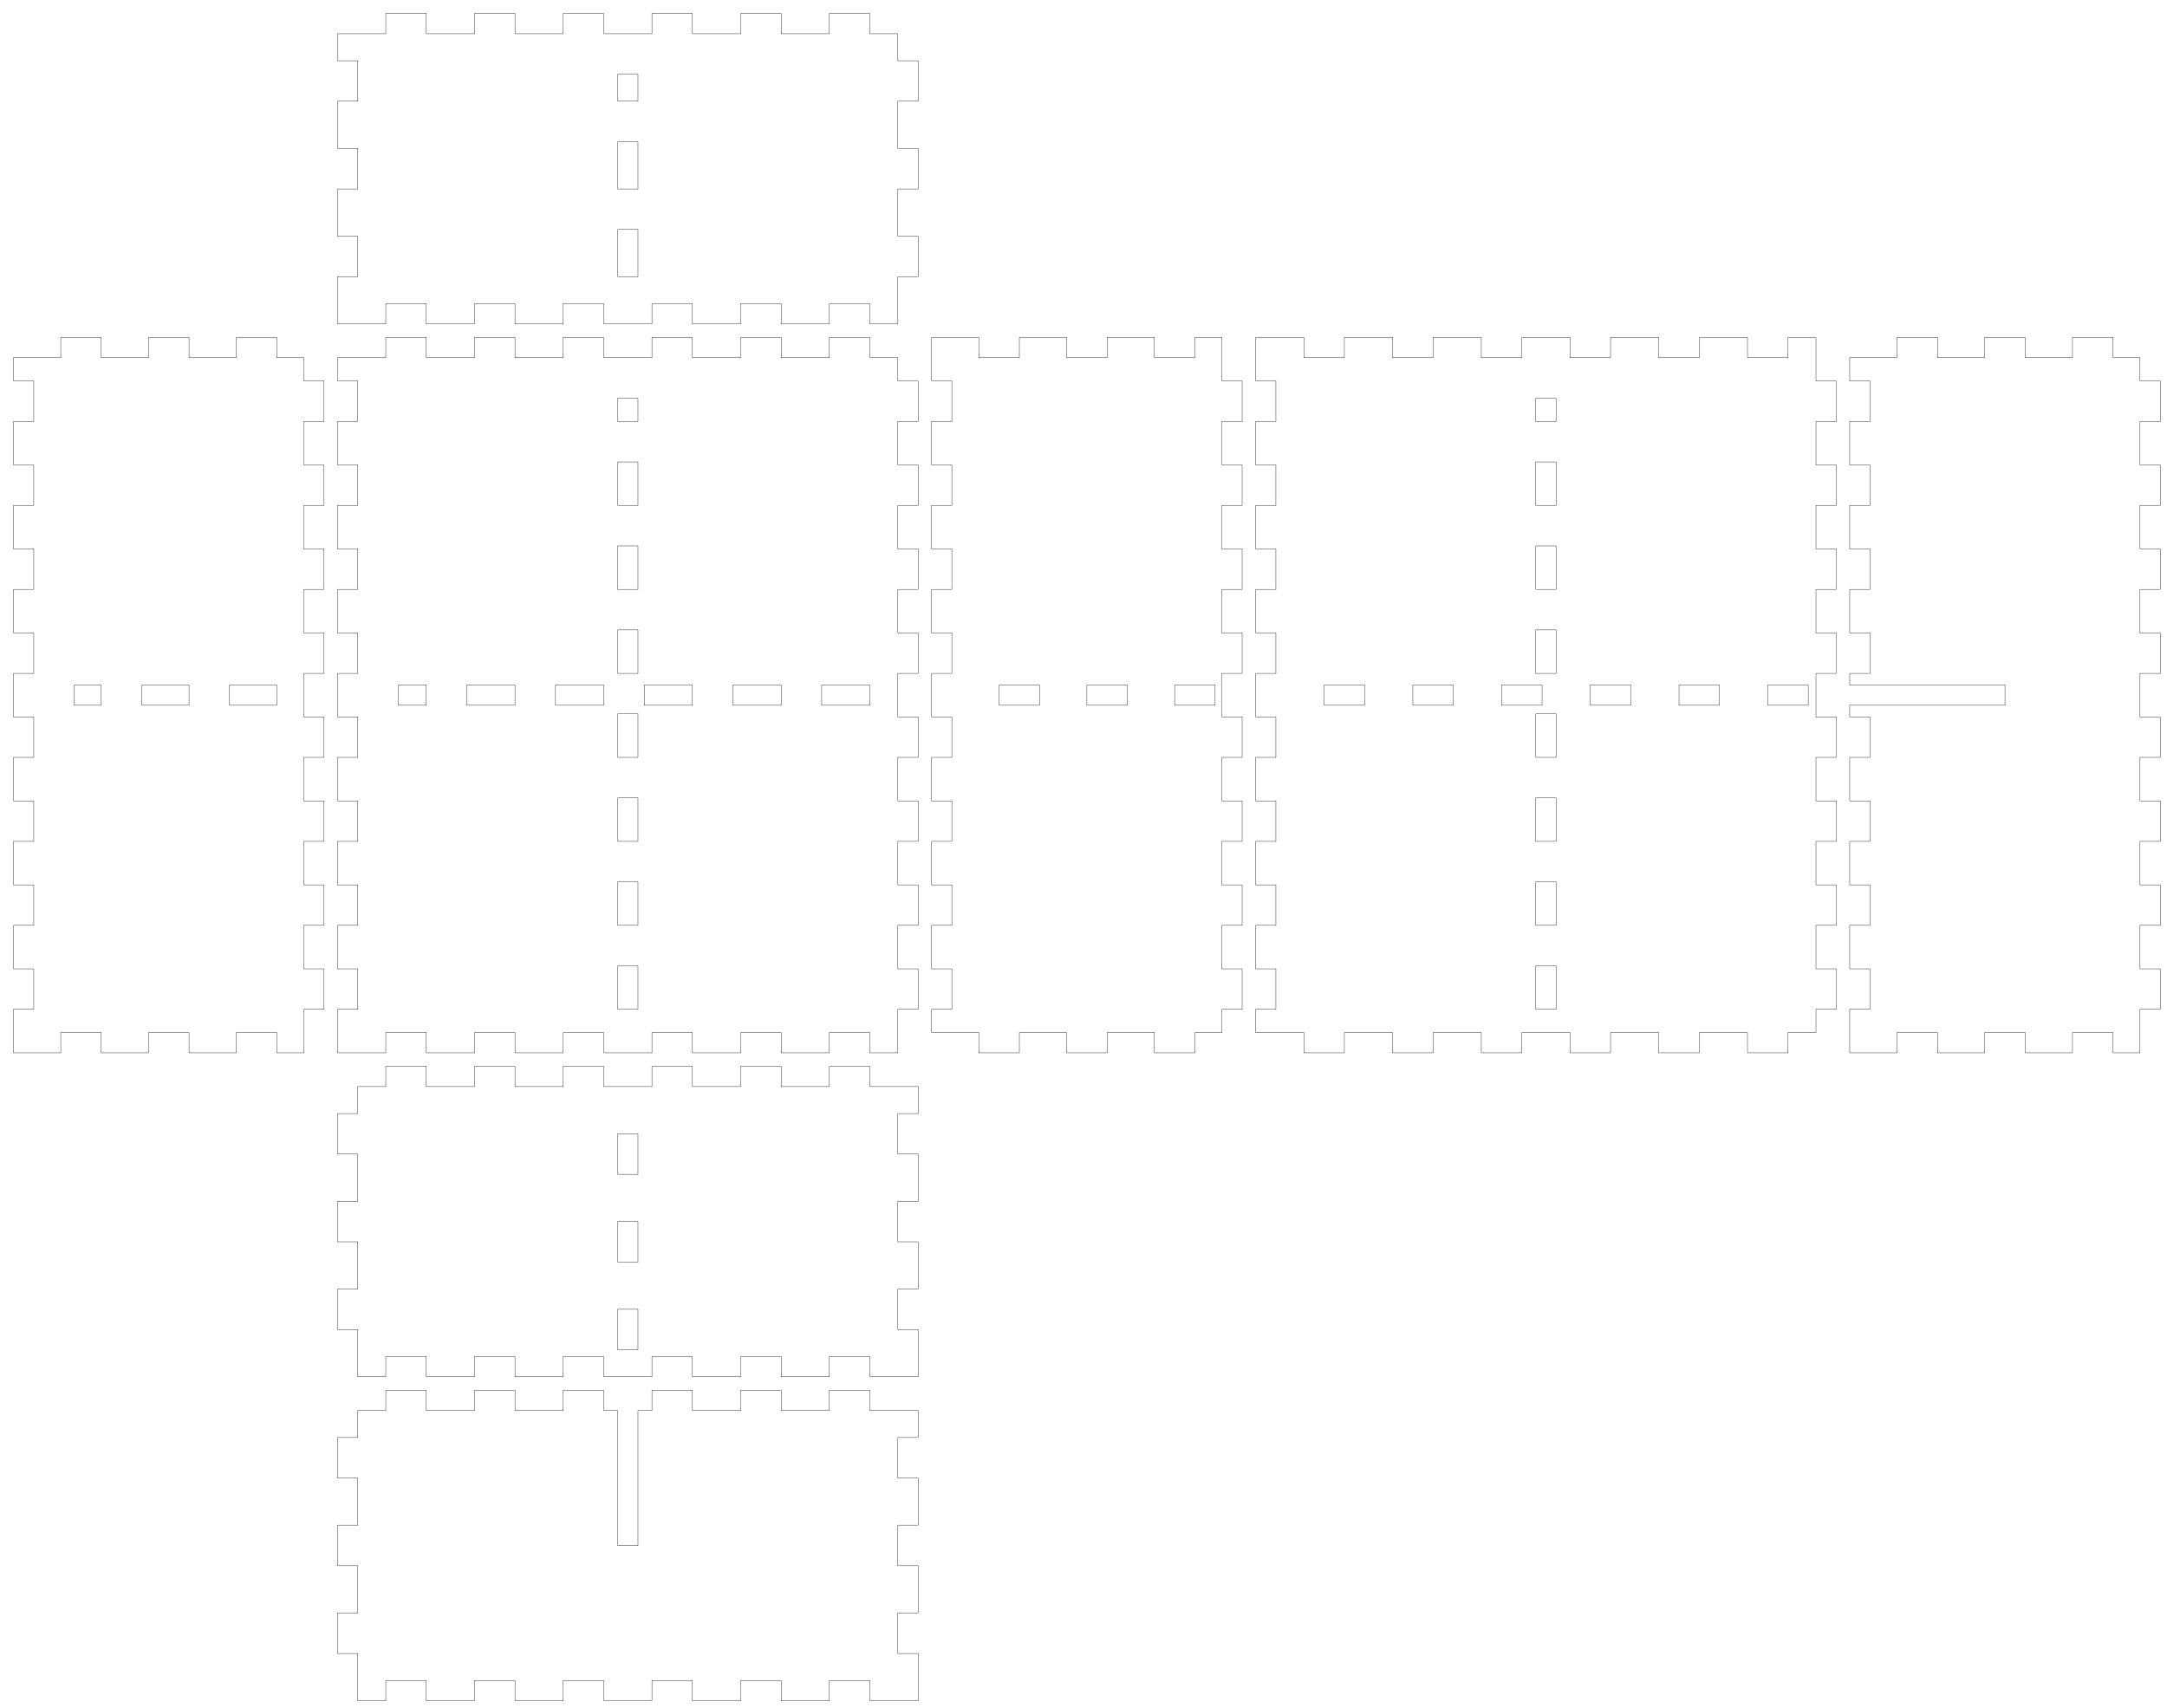
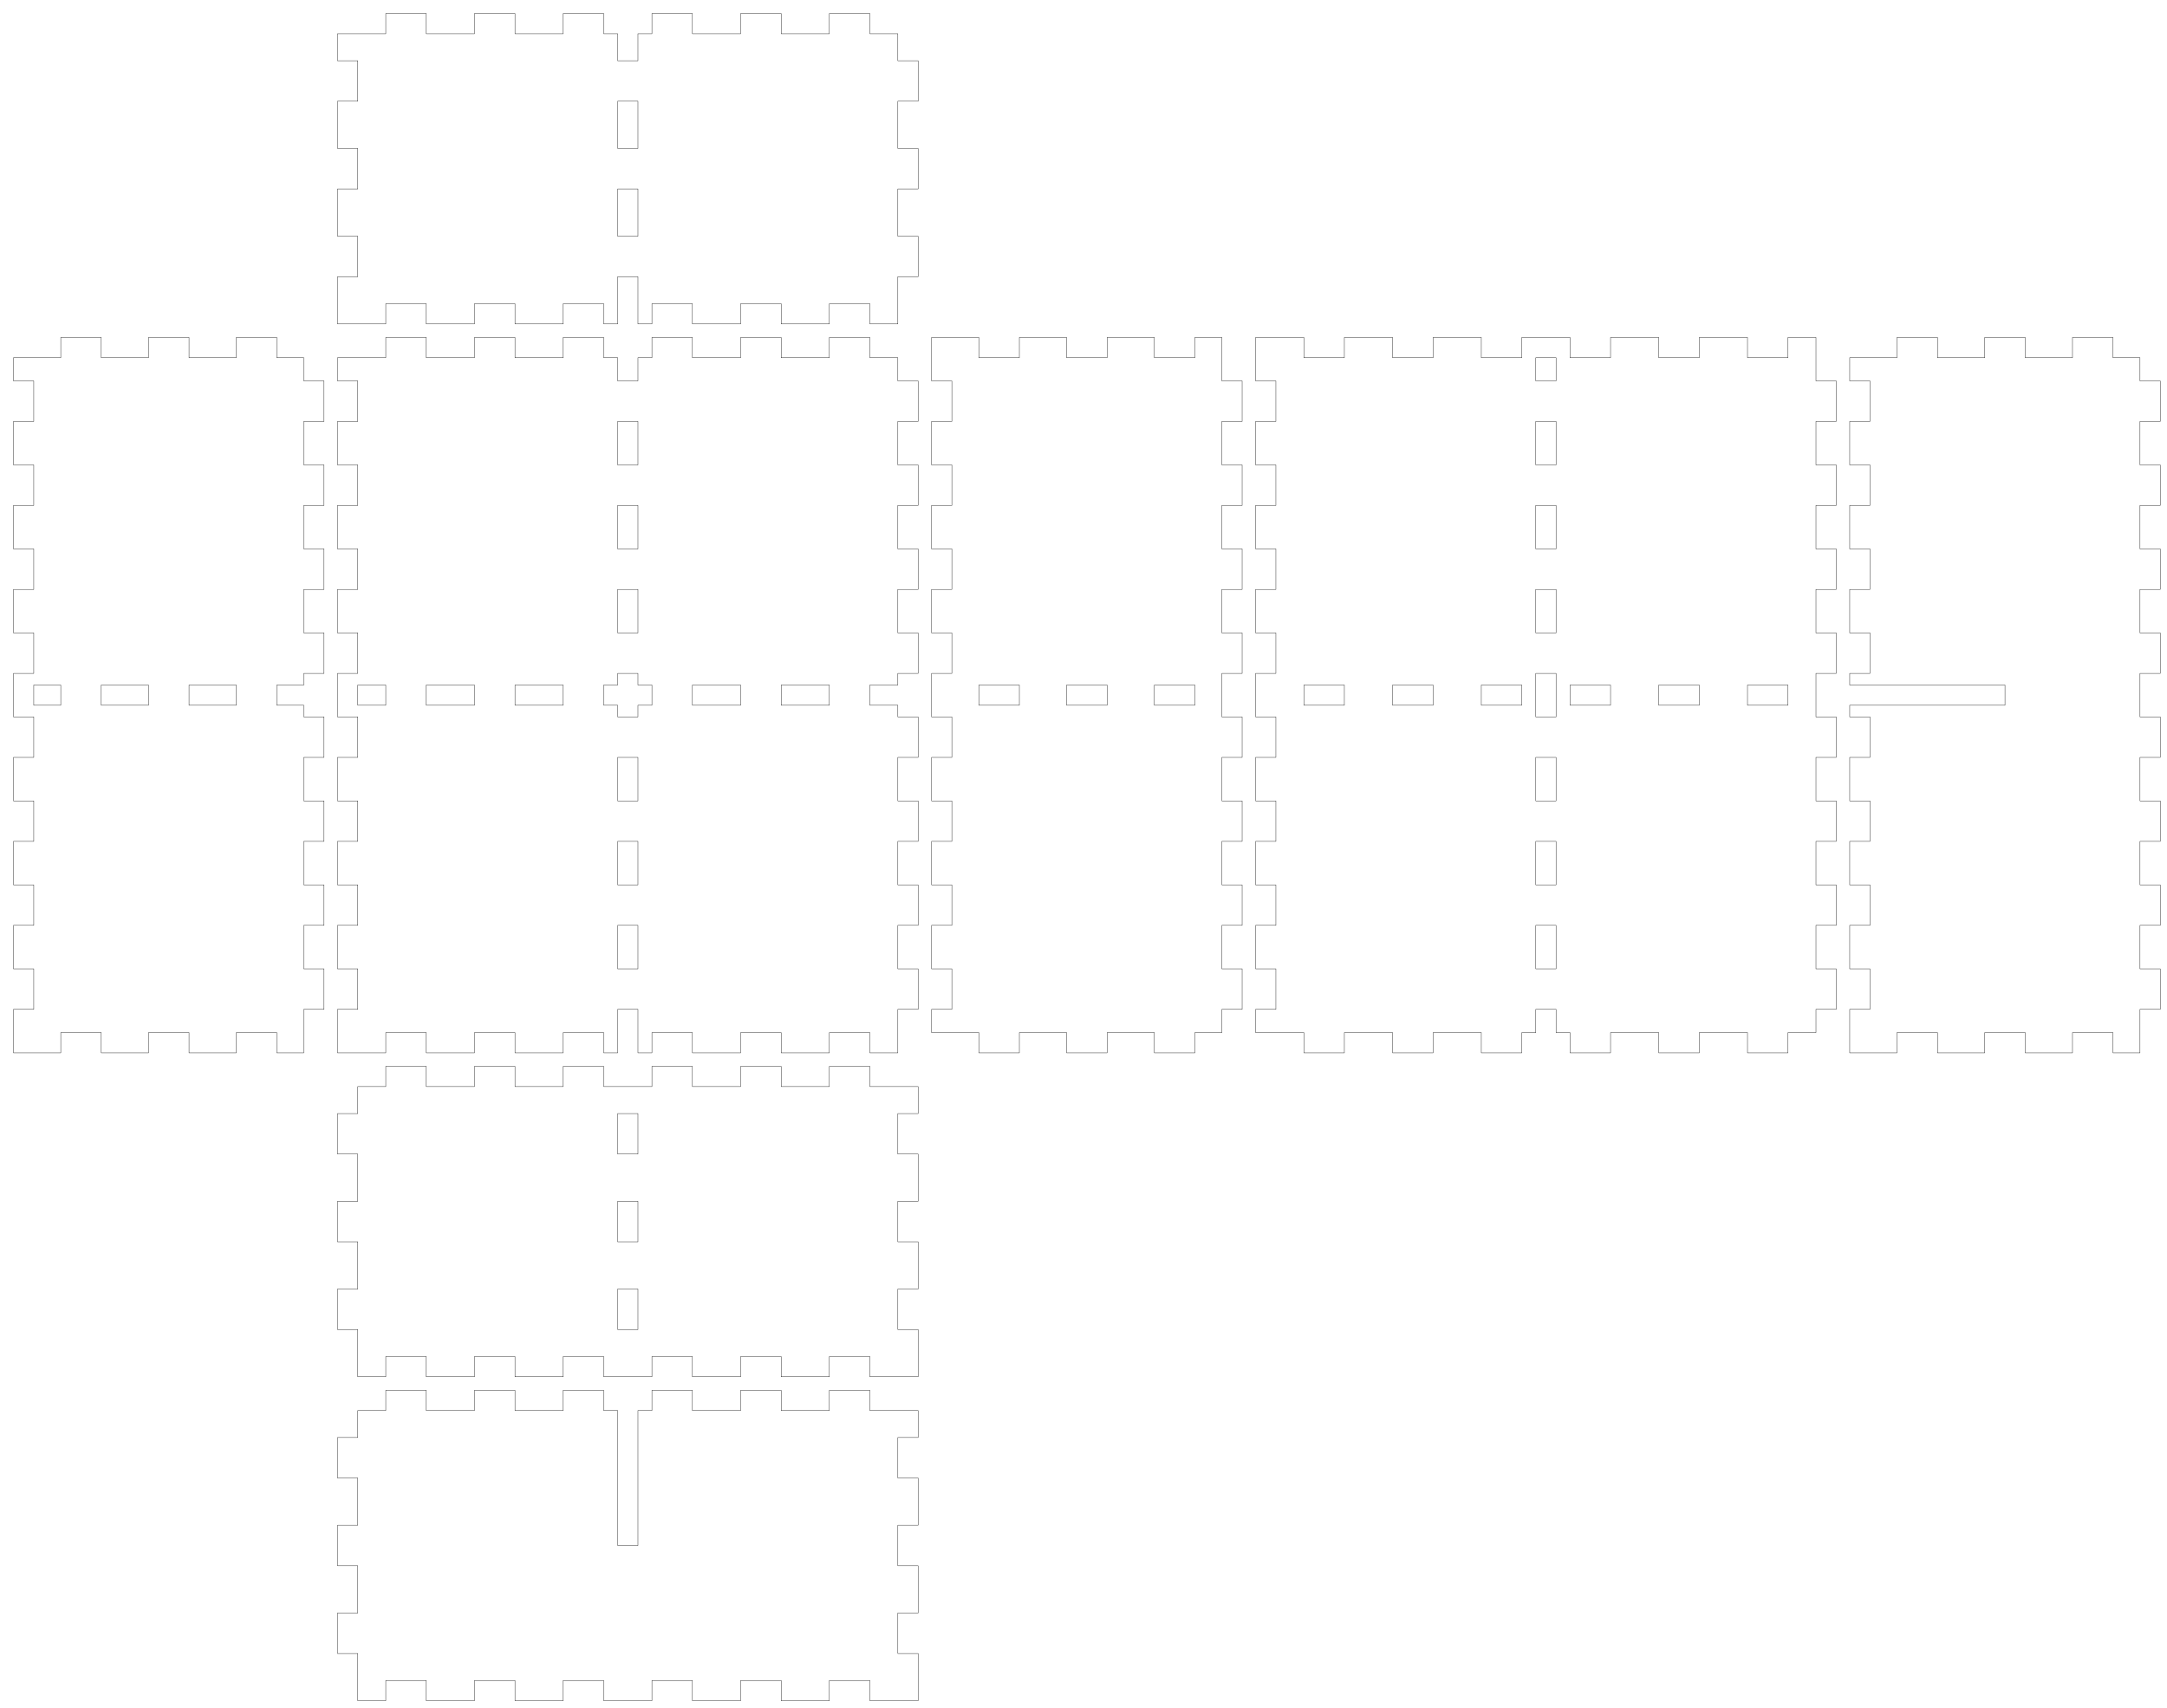
<svg xmlns="http://www.w3.org/2000/svg" width="321mm" height="253mm" viewBox="0 0 321 253" version="1.1" id="svg5">
  <defs id="defs2" />
  <g id="layer1">
-     <path id="piece_001" style="fill:none;stroke:#000000;stroke-width:0.051" d="M 53 165 L 50 165 L 50 171 L 53 171 L 53 178 L 50 178 L 50 184 L 53 184 L 53 191 L 50 191 L 50 197 L 53 197 L 53 204 L 57.143 204 L 57.143 201 L 63.143 201 L 63.143 204 L 70.286 204 L 70.286 201 L 76.286 201 L 76.286 204 L 83.429 204 L 83.429 201 L 89.429 201 L 89.429 204 L 96.571 204 L 96.571 201 L 102.571 201 L 102.571 204 L 109.714 204 L 109.714 201 L 115.714 201 L 115.714 204 L 122.857 204 L 122.857 201 L 128.857 201 L 128.857 204 L 136 204 L 136 197 L 133 197 L 133 191 L 136 191 L 136 184 L 133 184 L 133 178 L 136 178 L 136 171 L 133 171 L 133 165 L 136 165 L 136 161 L 128.857 161 L 128.857 158 L 122.857 158 L 122.857 161 L 115.714 161 L 115.714 158 L 109.714 158 L 109.714 161 L 102.571 161 L 102.571 158 L 96.571 158 L 96.571 161 L 89.429 161 L 89.429 158 L 83.429 158 L 83.429 161 L 76.286 161 L 76.286 158 L 70.286 158 L 70.286 161 L 63.143 161 L 63.143 158 L 57.143 158 L 57.143 161 L 53 161 L 53 165 Z M 91.5 168 L 94.5 168 L 94.5 174 L 91.5 174 L 91.5 168 Z M 91.5 181 L 94.5 181 L 94.5 187 L 91.5 187 L 91.5 181 Z M 91.5 194 L 94.5 194 L 94.5 200 L 91.5 200 L 91.5 194 Z" />
+     <path id="piece_001" style="fill:none;stroke:#000000;stroke-width:0.051" d="M 53 165 L 50 165 L 50 171 L 53 171 L 53 178 L 50 178 L 50 184 L 53 184 L 53 191 L 50 191 L 50 197 L 53 197 L 53 204 L 57.143 204 L 57.143 201 L 63.143 201 L 63.143 204 L 70.286 204 L 70.286 201 L 76.286 201 L 76.286 204 L 83.429 204 L 83.429 201 L 89.429 201 L 89.429 204 L 96.571 204 L 96.571 201 L 102.571 201 L 102.571 204 L 109.714 204 L 109.714 201 L 115.714 201 L 115.714 204 L 122.857 204 L 122.857 201 L 128.857 201 L 128.857 204 L 136 204 L 136 197 L 133 197 L 133 191 L 136 191 L 136 184 L 133 184 L 133 178 L 136 178 L 136 171 L 133 171 L 133 165 L 136 165 L 136 161 L 128.857 161 L 128.857 158 L 122.857 158 L 122.857 161 L 115.714 161 L 115.714 158 L 109.714 158 L 109.714 161 L 102.571 161 L 102.571 158 L 96.571 158 L 96.571 161 L 89.429 161 L 89.429 158 L 83.429 158 L 83.429 161 L 76.286 161 L 76.286 158 L 70.286 158 L 70.286 161 L 63.143 161 L 63.143 158 L 57.143 158 L 57.143 161 L 53 161 L 53 165 Z M 91.5 165 L 94.5 165 L 94.5 171 L 91.5 171 L 91.5 165 Z M 91.5 178 L 94.5 178 L 94.5 184 L 91.5 184 L 91.5 178 Z M 91.5 191 L 94.5 191 L 94.5 197 L 91.5 197 L 91.5 191 Z" />
    <path id="xdivider_001" style="fill:none;stroke:#000000;stroke-width:0.051" d="M 53 213 L 50 213 L 50 219 L 53 219 L 53 226 L 50 226 L 50 232 L 53 232 L 53 239 L 50 239 L 50 245 L 53 245 L 53 252 L 57.143 252 L 57.143 249 L 63.143 249 L 63.143 252 L 70.286 252 L 70.286 249 L 76.286 249 L 76.286 252 L 83.429 252 L 83.429 249 L 89.429 249 L 89.429 252 L 96.571 252 L 96.571 249 L 102.571 249 L 102.571 252 L 109.714 252 L 109.714 249 L 115.714 249 L 115.714 252 L 122.857 252 L 122.857 249 L 128.857 249 L 128.857 252 L 136 252 L 136 245 L 133 245 L 133 239 L 136 239 L 136 232 L 133 232 L 133 226 L 136 226 L 136 219 L 133 219 L 133 213 L 136 213 L 136 209 L 128.857 209 L 128.857 206 L 122.857 206 L 122.857 209 L 115.714 209 L 115.714 206 L 109.714 206 L 109.714 209 L 102.571 209 L 102.571 206 L 96.571 206 L 96.571 209 L 94.5 209 L 94.5 229 L 91.5 229 L 91.5 209 L 89.429 209 L 89.429 206 L 83.429 206 L 83.429 209 L 76.286 209 L 76.286 206 L 70.286 206 L 70.286 209 L 63.143 209 L 63.143 206 L 57.143 206 L 57.143 209 L 53 209 L 53 213 Z" />
-     <path id="piece_002" style="fill:none;stroke:#000000;stroke-width:0.051" d="M 2 56.444 L 5 56.444 L 5 62.444 L 2 62.444 L 2 68.889 L 5 68.889 L 5 74.889 L 2 74.889 L 2 81.333 L 5 81.333 L 5 87.333 L 2 87.333 L 2 93.778 L 5 93.778 L 5 99.778 L 2 99.778 L 2 106.222 L 5 106.222 L 5 112.222 L 2 112.222 L 2 118.667 L 5 118.667 L 5 124.667 L 2 124.667 L 2 131.111 L 5 131.111 L 5 137.111 L 2 137.111 L 2 143.556 L 5 143.556 L 5 149.556 L 2 149.556 L 2 156 L 9 156 L 9 153 L 15 153 L 15 156 L 22 156 L 22 153 L 28 153 L 28 156 L 35 156 L 35 153 L 41 153 L 41 156 L 45 156 L 45 149.556 L 48 149.556 L 48 143.556 L 45 143.556 L 45 137.111 L 48 137.111 L 48 131.111 L 45 131.111 L 45 124.667 L 48 124.667 L 48 118.667 L 45 118.667 L 45 112.222 L 48 112.222 L 48 106.222 L 45 106.222 L 45 99.778 L 48 99.778 L 48 93.778 L 45 93.778 L 45 87.333 L 48 87.333 L 48 81.333 L 45 81.333 L 45 74.889 L 48 74.889 L 48 68.889 L 45 68.889 L 45 62.444 L 48 62.444 L 48 56.444 L 45 56.444 L 45 53 L 41 53 L 41 50 L 35 50 L 35 53 L 28 53 L 28 50 L 22 50 L 22 53 L 15 53 L 15 50 L 9 50 L 9 53 L 2 53 L 2 56.444 Z M 11 101.5 L 15 101.5 L 15 104.5 L 11 104.5 L 11 101.5 Z M 21 101.5 L 28 101.5 L 28 104.5 L 21 104.5 L 21 101.5 Z M 34 101.5 L 41 101.5 L 41 104.5 L 34 104.5 L 34 101.5 Z" />
+     <path id="piece_002" style="fill:none;stroke:#000000;stroke-width:0.051" d="M 2 56.444 L 5 56.444 L 5 62.444 L 2 62.444 L 2 68.889 L 5 68.889 L 5 74.889 L 2 74.889 L 2 81.333 L 5 81.333 L 5 87.333 L 2 87.333 L 2 93.778 L 5 93.778 L 5 99.778 L 2 99.778 L 2 106.222 L 5 106.222 L 5 112.222 L 2 112.222 L 2 118.667 L 5 118.667 L 5 124.667 L 2 124.667 L 2 131.111 L 5 131.111 L 5 137.111 L 2 137.111 L 2 143.556 L 5 143.556 L 5 149.556 L 2 149.556 L 2 156 L 9 156 L 9 153 L 15 153 L 15 156 L 22 156 L 22 153 L 28 153 L 28 156 L 35 156 L 35 153 L 41 153 L 41 156 L 45 156 L 45 149.556 L 48 149.556 L 48 143.556 L 45 143.556 L 45 137.111 L 48 137.111 L 48 131.111 L 45 131.111 L 45 124.667 L 48 124.667 L 48 118.667 L 45 118.667 L 45 112.222 L 48 112.222 L 48 106.222 L 45 106.222 L 45 104.5 L 41 104.5 L 41 101.5 L 45 101.5 L 45 99.778 L 48 99.778 L 48 93.778 L 45 93.778 L 45 87.333 L 48 87.333 L 48 81.333 L 45 81.333 L 45 74.889 L 48 74.889 L 48 68.889 L 45 68.889 L 45 62.444 L 48 62.444 L 48 56.444 L 45 56.444 L 45 53 L 41 53 L 41 50 L 35 50 L 35 53 L 28 53 L 28 50 L 22 50 L 22 53 L 15 53 L 15 50 L 9 50 L 9 53 L 2 53 L 2 56.444 Z M 15 101.5 L 22 101.5 L 22 104.5 L 15 104.5 L 15 101.5 Z M 28 101.5 L 35 101.5 L 35 104.5 L 28 104.5 L 28 101.5 Z M 5 101.5 L 9 101.5 L 9 104.5 L 5 104.5 L 5 101.5 Z" />
    <path id="ydivider_001" style="fill:none;stroke:#000000;stroke-width:0.051" d="M 274 56.444 L 277 56.444 L 277 62.444 L 274 62.444 L 274 68.889 L 277 68.889 L 277 74.889 L 274 74.889 L 274 81.333 L 277 81.333 L 277 87.333 L 274 87.333 L 274 93.778 L 277 93.778 L 277 99.778 L 274 99.778 L 274 101.5 L 297 101.5 L 297 104.5 L 274 104.5 L 274 106.222 L 277 106.222 L 277 112.222 L 274 112.222 L 274 118.667 L 277 118.667 L 277 124.667 L 274 124.667 L 274 131.111 L 277 131.111 L 277 137.111 L 274 137.111 L 274 143.556 L 277 143.556 L 277 149.556 L 274 149.556 L 274 156 L 281 156 L 281 153 L 287 153 L 287 156 L 294 156 L 294 153 L 300 153 L 300 156 L 307 156 L 307 153 L 313 153 L 313 156 L 317 156 L 317 149.556 L 320 149.556 L 320 143.556 L 317 143.556 L 317 137.111 L 320 137.111 L 320 131.111 L 317 131.111 L 317 124.667 L 320 124.667 L 320 118.667 L 317 118.667 L 317 112.222 L 320 112.222 L 320 106.222 L 317 106.222 L 317 99.778 L 320 99.778 L 320 93.778 L 317 93.778 L 317 87.333 L 320 87.333 L 320 81.333 L 317 81.333 L 317 74.889 L 320 74.889 L 320 68.889 L 317 68.889 L 317 62.444 L 320 62.444 L 320 56.444 L 317 56.444 L 317 53 L 313 53 L 313 50 L 307 50 L 307 53 L 300 53 L 300 50 L 294 50 L 294 53 L 287 53 L 287 50 L 281 50 L 281 53 L 274 53 L 274 56.444 Z" />
-     <path id="piece_003" style="fill:none;stroke:#000000;stroke-width:0.051" d="M 50 56.444 L 53 56.444 L 53 62.444 L 50 62.444 L 50 68.889 L 53 68.889 L 53 74.889 L 50 74.889 L 50 81.333 L 53 81.333 L 53 87.333 L 50 87.333 L 50 93.778 L 53 93.778 L 53 99.778 L 50 99.778 L 50 106.222 L 53 106.222 L 53 112.222 L 50 112.222 L 50 118.667 L 53 118.667 L 53 124.667 L 50 124.667 L 50 131.111 L 53 131.111 L 53 137.111 L 50 137.111 L 50 143.556 L 53 143.556 L 53 149.556 L 50 149.556 L 50 156 L 57.143 156 L 57.143 153 L 63.143 153 L 63.143 156 L 70.286 156 L 70.286 153 L 76.286 153 L 76.286 156 L 83.429 156 L 83.429 153 L 89.429 153 L 89.429 156 L 96.571 156 L 96.571 153 L 102.571 153 L 102.571 156 L 109.714 156 L 109.714 153 L 115.714 153 L 115.714 156 L 122.857 156 L 122.857 153 L 128.857 153 L 128.857 156 L 133 156 L 133 149.556 L 136 149.556 L 136 143.556 L 133 143.556 L 133 137.111 L 136 137.111 L 136 131.111 L 133 131.111 L 133 124.667 L 136 124.667 L 136 118.667 L 133 118.667 L 133 112.222 L 136 112.222 L 136 106.222 L 133 106.222 L 133 99.778 L 136 99.778 L 136 93.778 L 133 93.778 L 133 87.333 L 136 87.333 L 136 81.333 L 133 81.333 L 133 74.889 L 136 74.889 L 136 68.889 L 133 68.889 L 133 62.444 L 136 62.444 L 136 56.444 L 133 56.444 L 133 53 L 128.857 53 L 128.857 50 L 122.857 50 L 122.857 53 L 115.714 53 L 115.714 50 L 109.714 50 L 109.714 53 L 102.571 53 L 102.571 50 L 96.571 50 L 96.571 53 L 89.429 53 L 89.429 50 L 83.429 50 L 83.429 53 L 76.286 53 L 76.286 50 L 70.286 50 L 70.286 53 L 63.143 53 L 63.143 50 L 57.143 50 L 57.143 53 L 50 53 L 50 56.444 Z M 108.571 101.5 L 115.714 101.5 L 115.714 104.5 L 108.571 104.5 L 108.571 101.5 Z M 121.714 101.5 L 128.857 101.5 L 128.857 104.5 L 121.714 104.5 L 121.714 101.5 Z M 59 101.5 L 63.143 101.5 L 63.143 104.5 L 59 104.5 L 59 101.5 Z M 69.143 101.5 L 76.286 101.5 L 76.286 104.5 L 69.143 104.5 L 69.143 101.5 Z M 82.286 101.5 L 89.429 101.5 L 89.429 104.5 L 82.286 104.5 L 82.286 101.5 Z M 91.5 105.778 L 94.5 105.778 L 94.5 112.222 L 91.5 112.222 L 91.5 105.778 Z M 91.5 118.222 L 94.5 118.222 L 94.5 124.667 L 91.5 124.667 L 91.5 118.222 Z M 91.5 130.667 L 94.5 130.667 L 94.5 137.111 L 91.5 137.111 L 91.5 130.667 Z M 91.5 143.111 L 94.5 143.111 L 94.5 149.556 L 91.5 149.556 L 91.5 143.111 Z M 91.5 59 L 94.5 59 L 94.5 62.444 L 91.5 62.444 L 91.5 59 Z M 91.5 68.444 L 94.5 68.444 L 94.5 74.889 L 91.5 74.889 L 91.5 68.444 Z M 91.5 80.889 L 94.5 80.889 L 94.5 87.333 L 91.5 87.333 L 91.5 80.889 Z M 91.5 93.333 L 94.5 93.333 L 94.5 99.778 L 91.5 99.778 L 91.5 93.333 Z M 95.429 101.5 L 102.571 101.5 L 102.571 104.5 L 95.429 104.5 L 95.429 101.5 Z" />
-     <path id="piece_004" style="fill:none;stroke:#000000;stroke-width:0.051" d="M 138 56.444 L 141 56.444 L 141 62.444 L 138 62.444 L 138 68.889 L 141 68.889 L 141 74.889 L 138 74.889 L 138 81.333 L 141 81.333 L 141 87.333 L 138 87.333 L 138 93.778 L 141 93.778 L 141 99.778 L 138 99.778 L 138 106.222 L 141 106.222 L 141 112.222 L 138 112.222 L 138 118.667 L 141 118.667 L 141 124.667 L 138 124.667 L 138 131.111 L 141 131.111 L 141 137.111 L 138 137.111 L 138 143.556 L 141 143.556 L 141 149.556 L 138 149.556 L 138 153 L 145 153 L 145 156 L 151 156 L 151 153 L 158 153 L 158 156 L 164 156 L 164 153 L 171 153 L 171 156 L 177 156 L 177 153 L 181 153 L 181 149.556 L 184 149.556 L 184 143.556 L 181 143.556 L 181 137.111 L 184 137.111 L 184 131.111 L 181 131.111 L 181 124.667 L 184 124.667 L 184 118.667 L 181 118.667 L 181 112.222 L 184 112.222 L 184 106.222 L 181 106.222 L 181 99.778 L 184 99.778 L 184 93.778 L 181 93.778 L 181 87.333 L 184 87.333 L 184 81.333 L 181 81.333 L 181 74.889 L 184 74.889 L 184 68.889 L 181 68.889 L 181 62.444 L 184 62.444 L 184 56.444 L 181 56.444 L 181 50 L 177 50 L 177 53 L 171 53 L 171 50 L 164 50 L 164 53 L 158 53 L 158 50 L 151 50 L 151 53 L 145 53 L 145 50 L 138 50 L 138 56.444 Z M 148 101.5 L 154 101.5 L 154 104.5 L 148 104.5 L 148 101.5 Z M 161 101.5 L 167 101.5 L 167 104.5 L 161 104.5 L 161 101.5 Z M 174 101.5 L 180 101.5 L 180 104.5 L 174 104.5 L 174 101.5 Z" />
-     <path id="piece_005" style="fill:none;stroke:#000000;stroke-width:0.051" d="M 186 56.444 L 189 56.444 L 189 62.444 L 186 62.444 L 186 68.889 L 189 68.889 L 189 74.889 L 186 74.889 L 186 81.333 L 189 81.333 L 189 87.333 L 186 87.333 L 186 93.778 L 189 93.778 L 189 99.778 L 186 99.778 L 186 106.222 L 189 106.222 L 189 112.222 L 186 112.222 L 186 118.667 L 189 118.667 L 189 124.667 L 186 124.667 L 186 131.111 L 189 131.111 L 189 137.111 L 186 137.111 L 186 143.556 L 189 143.556 L 189 149.556 L 186 149.556 L 186 153 L 193.143 153 L 193.143 156 L 199.143 156 L 199.143 153 L 206.286 153 L 206.286 156 L 212.286 156 L 212.286 153 L 219.429 153 L 219.429 156 L 225.429 156 L 225.429 153 L 232.571 153 L 232.571 156 L 238.571 156 L 238.571 153 L 245.714 153 L 245.714 156 L 251.714 156 L 251.714 153 L 258.857 153 L 258.857 156 L 264.857 156 L 264.857 153 L 269 153 L 269 149.556 L 272 149.556 L 272 143.556 L 269 143.556 L 269 137.111 L 272 137.111 L 272 131.111 L 269 131.111 L 269 124.667 L 272 124.667 L 272 118.667 L 269 118.667 L 269 112.222 L 272 112.222 L 272 106.222 L 269 106.222 L 269 99.778 L 272 99.778 L 272 93.778 L 269 93.778 L 269 87.333 L 272 87.333 L 272 81.333 L 269 81.333 L 269 74.889 L 272 74.889 L 272 68.889 L 269 68.889 L 269 62.444 L 272 62.444 L 272 56.444 L 269 56.444 L 269 50 L 264.857 50 L 264.857 53 L 258.857 53 L 258.857 50 L 251.714 50 L 251.714 53 L 245.714 53 L 245.714 50 L 238.571 50 L 238.571 53 L 232.571 53 L 232.571 50 L 225.429 50 L 225.429 53 L 219.429 53 L 219.429 50 L 212.286 50 L 212.286 53 L 206.286 53 L 206.286 50 L 199.143 50 L 199.143 53 L 193.143 53 L 193.143 50 L 186 50 L 186 56.444 Z M 196.143 101.5 L 202.143 101.5 L 202.143 104.5 L 196.143 104.5 L 196.143 101.5 Z M 209.286 101.5 L 215.286 101.5 L 215.286 104.5 L 209.286 104.5 L 209.286 101.5 Z M 222.429 101.5 L 228.429 101.5 L 228.429 104.5 L 222.429 104.5 L 222.429 101.5 Z M 227.5 105.778 L 230.5 105.778 L 230.5 112.222 L 227.5 112.222 L 227.5 105.778 Z M 227.5 118.222 L 230.5 118.222 L 230.5 124.667 L 227.5 124.667 L 227.5 118.222 Z M 227.5 130.667 L 230.5 130.667 L 230.5 137.111 L 227.5 137.111 L 227.5 130.667 Z M 227.5 143.111 L 230.5 143.111 L 230.5 149.556 L 227.5 149.556 L 227.5 143.111 Z M 227.5 59 L 230.5 59 L 230.5 62.444 L 227.5 62.444 L 227.5 59 Z M 227.5 68.444 L 230.5 68.444 L 230.5 74.889 L 227.5 74.889 L 227.5 68.444 Z M 227.5 80.889 L 230.5 80.889 L 230.5 87.333 L 227.5 87.333 L 227.5 80.889 Z M 227.5 93.333 L 230.5 93.333 L 230.5 99.778 L 227.5 99.778 L 227.5 93.333 Z M 235.571 101.5 L 241.571 101.5 L 241.571 104.5 L 235.571 104.5 L 235.571 101.5 Z M 248.714 101.5 L 254.714 101.5 L 254.714 104.5 L 248.714 104.5 L 248.714 101.5 Z M 261.857 101.5 L 267.857 101.5 L 267.857 104.5 L 261.857 104.5 L 261.857 101.5 Z" />
-     <path id="piece_006" style="fill:none;stroke:#000000;stroke-width:0.051" d="M 50 9 L 53 9 L 53 15 L 50 15 L 50 22 L 53 22 L 53 28 L 50 28 L 50 35 L 53 35 L 53 41 L 50 41 L 50 48 L 57.143 48 L 57.143 45 L 63.143 45 L 63.143 48 L 70.286 48 L 70.286 45 L 76.286 45 L 76.286 48 L 83.429 48 L 83.429 45 L 89.429 45 L 89.429 48 L 96.571 48 L 96.571 45 L 102.571 45 L 102.571 48 L 109.714 48 L 109.714 45 L 115.714 45 L 115.714 48 L 122.857 48 L 122.857 45 L 128.857 45 L 128.857 48 L 133 48 L 133 41 L 136 41 L 136 35 L 133 35 L 133 28 L 136 28 L 136 22 L 133 22 L 133 15 L 136 15 L 136 9 L 133 9 L 133 5 L 128.857 5 L 128.857 2 L 122.857 2 L 122.857 5 L 115.714 5 L 115.714 2 L 109.714 2 L 109.714 5 L 102.571 5 L 102.571 2 L 96.571 2 L 96.571 5 L 89.429 5 L 89.429 2 L 83.429 2 L 83.429 5 L 76.286 5 L 76.286 2 L 70.286 2 L 70.286 5 L 63.143 5 L 63.143 2 L 57.143 2 L 57.143 5 L 50 5 L 50 9 Z M 91.5 11 L 94.5 11 L 94.5 15 L 91.5 15 L 91.5 11 Z M 91.5 21 L 94.5 21 L 94.5 28 L 91.5 28 L 91.5 21 Z M 91.5 34 L 94.5 34 L 94.5 41 L 91.5 41 L 91.5 34 Z" />
+     <path id="piece_003" style="fill:none;stroke:#000000;stroke-width:0.051" d="M 50 56.444 L 53 56.444 L 53 62.444 L 50 62.444 L 50 68.889 L 53 68.889 L 53 74.889 L 50 74.889 L 50 81.333 L 53 81.333 L 53 87.333 L 50 87.333 L 50 93.778 L 53 93.778 L 53 99.778 L 50 99.778 L 50 106.222 L 53 106.222 L 53 112.222 L 50 112.222 L 50 118.667 L 53 118.667 L 53 124.667 L 50 124.667 L 50 131.111 L 53 131.111 L 53 137.111 L 50 137.111 L 50 143.556 L 53 143.556 L 53 149.556 L 50 149.556 L 50 156 L 57.143 156 L 57.143 153 L 63.143 153 L 63.143 156 L 70.286 156 L 70.286 153 L 76.286 153 L 76.286 156 L 83.429 156 L 83.429 153 L 89.429 153 L 89.429 156 L 91.5 156 L 91.5 149.556 L 94.5 149.556 L 94.5 156 L 96.571 156 L 96.571 153 L 102.571 153 L 102.571 156 L 109.714 156 L 109.714 153 L 115.714 153 L 115.714 156 L 122.857 156 L 122.857 153 L 128.857 153 L 128.857 156 L 133 156 L 133 149.556 L 136 149.556 L 136 143.556 L 133 143.556 L 133 137.111 L 136 137.111 L 136 131.111 L 133 131.111 L 133 124.667 L 136 124.667 L 136 118.667 L 133 118.667 L 133 112.222 L 136 112.222 L 136 106.222 L 133 106.222 L 133 104.5 L 128.857 104.5 L 128.857 101.5 L 133 101.5 L 133 99.778 L 136 99.778 L 136 93.778 L 133 93.778 L 133 87.333 L 136 87.333 L 136 81.333 L 133 81.333 L 133 74.889 L 136 74.889 L 136 68.889 L 133 68.889 L 133 62.444 L 136 62.444 L 136 56.444 L 133 56.444 L 133 53 L 128.857 53 L 128.857 50 L 122.857 50 L 122.857 53 L 115.714 53 L 115.714 50 L 109.714 50 L 109.714 53 L 102.571 53 L 102.571 50 L 96.571 50 L 96.571 53 L 94.5 53 L 94.5 56.444 L 91.5 56.444 L 91.5 53 L 89.429 53 L 89.429 50 L 83.429 50 L 83.429 53 L 76.286 53 L 76.286 50 L 70.286 50 L 70.286 53 L 63.143 53 L 63.143 50 L 57.143 50 L 57.143 53 L 50 53 L 50 56.444 Z M 102.571 101.5 L 109.714 101.5 L 109.714 104.5 L 102.571 104.5 L 102.571 101.5 Z M 115.714 101.5 L 122.857 101.5 L 122.857 104.5 L 115.714 104.5 L 115.714 101.5 Z M 53 101.5 L 57.143 101.5 L 57.143 104.5 L 53 104.5 L 53 101.5 Z M 63.143 101.5 L 70.286 101.5 L 70.286 104.5 L 63.143 104.5 L 63.143 101.5 Z M 76.286 101.5 L 83.429 101.5 L 83.429 104.5 L 76.286 104.5 L 76.286 101.5 Z M 89.429 101.5 L 91.5 101.5 L 91.5 99.778 L 94.5 99.778 L 94.5 101.5 L 96.571 101.5 L 96.571 104.5 L 94.5 104.5 L 94.5 106.222 L 91.5 106.222 L 91.5 104.5 L 89.429 104.5 L 89.429 101.5 Z M 91.5 112.222 L 94.5 112.222 L 94.5 118.667 L 91.5 118.667 L 91.5 112.222 Z M 91.5 124.667 L 94.5 124.667 L 94.5 131.111 L 91.5 131.111 L 91.5 124.667 Z M 91.5 137.111 L 94.5 137.111 L 94.5 143.556 L 91.5 143.556 L 91.5 137.111 Z M 91.5 62.444 L 94.5 62.444 L 94.5 68.889 L 91.5 68.889 L 91.5 62.444 Z M 91.5 74.889 L 94.5 74.889 L 94.5 81.333 L 91.5 81.333 L 91.5 74.889 Z M 91.5 87.333 L 94.5 87.333 L 94.5 93.778 L 91.5 93.778 L 91.5 87.333 Z" />
+     <path id="piece_004" style="fill:none;stroke:#000000;stroke-width:0.051" d="M 138 56.444 L 141 56.444 L 141 62.444 L 138 62.444 L 138 68.889 L 141 68.889 L 141 74.889 L 138 74.889 L 138 81.333 L 141 81.333 L 141 87.333 L 138 87.333 L 138 93.778 L 141 93.778 L 141 99.778 L 138 99.778 L 138 106.222 L 141 106.222 L 141 112.222 L 138 112.222 L 138 118.667 L 141 118.667 L 141 124.667 L 138 124.667 L 138 131.111 L 141 131.111 L 141 137.111 L 138 137.111 L 138 143.556 L 141 143.556 L 141 149.556 L 138 149.556 L 138 153 L 145 153 L 145 156 L 151 156 L 151 153 L 158 153 L 158 156 L 164 156 L 164 153 L 171 153 L 171 156 L 177 156 L 177 153 L 181 153 L 181 149.556 L 184 149.556 L 184 143.556 L 181 143.556 L 181 137.111 L 184 137.111 L 184 131.111 L 181 131.111 L 181 124.667 L 184 124.667 L 184 118.667 L 181 118.667 L 181 112.222 L 184 112.222 L 184 106.222 L 181 106.222 L 181 99.778 L 184 99.778 L 184 93.778 L 181 93.778 L 181 87.333 L 184 87.333 L 184 81.333 L 181 81.333 L 181 74.889 L 184 74.889 L 184 68.889 L 181 68.889 L 181 62.444 L 184 62.444 L 184 56.444 L 181 56.444 L 181 50 L 177 50 L 177 53 L 171 53 L 171 50 L 164 50 L 164 53 L 158 53 L 158 50 L 151 50 L 151 53 L 145 53 L 145 50 L 138 50 L 138 56.444 Z M 145 101.5 L 151 101.5 L 151 104.5 L 145 104.5 L 145 101.5 Z M 158 101.5 L 164 101.5 L 164 104.5 L 158 104.5 L 158 101.5 Z M 171 101.5 L 177 101.5 L 177 104.5 L 171 104.5 L 171 101.5 Z" />
+     <path id="piece_005" style="fill:none;stroke:#000000;stroke-width:0.051" d="M 186 56.444 L 189 56.444 L 189 62.444 L 186 62.444 L 186 68.889 L 189 68.889 L 189 74.889 L 186 74.889 L 186 81.333 L 189 81.333 L 189 87.333 L 186 87.333 L 186 93.778 L 189 93.778 L 189 99.778 L 186 99.778 L 186 106.222 L 189 106.222 L 189 112.222 L 186 112.222 L 186 118.667 L 189 118.667 L 189 124.667 L 186 124.667 L 186 131.111 L 189 131.111 L 189 137.111 L 186 137.111 L 186 143.556 L 189 143.556 L 189 149.556 L 186 149.556 L 186 153 L 193.143 153 L 193.143 156 L 199.143 156 L 199.143 153 L 206.286 153 L 206.286 156 L 212.286 156 L 212.286 153 L 219.429 153 L 219.429 156 L 225.429 156 L 225.429 153 L 227.5 153 L 227.5 149.556 L 230.5 149.556 L 230.5 153 L 232.571 153 L 232.571 156 L 238.571 156 L 238.571 153 L 245.714 153 L 245.714 156 L 251.714 156 L 251.714 153 L 258.857 153 L 258.857 156 L 264.857 156 L 264.857 153 L 269 153 L 269 149.556 L 272 149.556 L 272 143.556 L 269 143.556 L 269 137.111 L 272 137.111 L 272 131.111 L 269 131.111 L 269 124.667 L 272 124.667 L 272 118.667 L 269 118.667 L 269 112.222 L 272 112.222 L 272 106.222 L 269 106.222 L 269 99.778 L 272 99.778 L 272 93.778 L 269 93.778 L 269 87.333 L 272 87.333 L 272 81.333 L 269 81.333 L 269 74.889 L 272 74.889 L 272 68.889 L 269 68.889 L 269 62.444 L 272 62.444 L 272 56.444 L 269 56.444 L 269 50 L 264.857 50 L 264.857 53 L 258.857 53 L 258.857 50 L 251.714 50 L 251.714 53 L 245.714 53 L 245.714 50 L 238.571 50 L 238.571 53 L 232.571 53 L 232.571 50 L 225.429 50 L 225.429 53 L 219.429 53 L 219.429 50 L 212.286 50 L 212.286 53 L 206.286 53 L 206.286 50 L 199.143 50 L 199.143 53 L 193.143 53 L 193.143 50 L 186 50 L 186 56.444 Z M 193.143 101.5 L 199.143 101.5 L 199.143 104.5 L 193.143 104.5 L 193.143 101.5 Z M 206.286 101.5 L 212.286 101.5 L 212.286 104.5 L 206.286 104.5 L 206.286 101.5 Z M 219.429 101.5 L 225.429 101.5 L 225.429 104.5 L 219.429 104.5 L 219.429 101.5 Z M 227.5 112.222 L 230.5 112.222 L 230.5 118.667 L 227.5 118.667 L 227.5 112.222 Z M 227.5 124.667 L 230.5 124.667 L 230.5 131.111 L 227.5 131.111 L 227.5 124.667 Z M 227.5 137.111 L 230.5 137.111 L 230.5 143.556 L 227.5 143.556 L 227.5 137.111 Z M 227.5 53 L 230.5 53 L 230.5 56.444 L 227.5 56.444 L 227.5 53 Z M 227.5 62.444 L 230.5 62.444 L 230.5 68.889 L 227.5 68.889 L 227.5 62.444 Z M 227.5 74.889 L 230.5 74.889 L 230.5 81.333 L 227.5 81.333 L 227.5 74.889 Z M 227.5 87.333 L 230.5 87.333 L 230.5 93.778 L 227.5 93.778 L 227.5 87.333 Z M 227.5 99.778 L 230.5 99.778 L 230.5 106.222 L 227.5 106.222 L 227.5 99.778 Z M 232.571 101.5 L 238.571 101.5 L 238.571 104.5 L 232.571 104.5 L 232.571 101.5 Z M 245.714 101.5 L 251.714 101.5 L 251.714 104.5 L 245.714 104.5 L 245.714 101.5 Z M 258.857 101.5 L 264.857 101.5 L 264.857 104.5 L 258.857 104.5 L 258.857 101.5 Z" />
+     <path id="piece_006" style="fill:none;stroke:#000000;stroke-width:0.051" d="M 50 9 L 53 9 L 53 15 L 50 15 L 50 22 L 53 22 L 53 28 L 50 28 L 50 35 L 53 35 L 53 41 L 50 41 L 50 48 L 57.143 48 L 57.143 45 L 63.143 45 L 63.143 48 L 70.286 48 L 70.286 45 L 76.286 45 L 76.286 48 L 83.429 48 L 83.429 45 L 89.429 45 L 89.429 48 L 91.5 48 L 91.5 41 L 94.5 41 L 94.5 48 L 96.571 48 L 96.571 45 L 102.571 45 L 102.571 48 L 109.714 48 L 109.714 45 L 115.714 45 L 115.714 48 L 122.857 48 L 122.857 45 L 128.857 45 L 128.857 48 L 133 48 L 133 41 L 136 41 L 136 35 L 133 35 L 133 28 L 136 28 L 136 22 L 133 22 L 133 15 L 136 15 L 136 9 L 133 9 L 133 5 L 128.857 5 L 128.857 2 L 122.857 2 L 122.857 5 L 115.714 5 L 115.714 2 L 109.714 2 L 109.714 5 L 102.571 5 L 102.571 2 L 96.571 2 L 96.571 5 L 94.5 5 L 94.5 9 L 91.5 9 L 91.5 5 L 89.429 5 L 89.429 2 L 83.429 2 L 83.429 5 L 76.286 5 L 76.286 2 L 70.286 2 L 70.286 5 L 63.143 5 L 63.143 2 L 57.143 2 L 57.143 5 L 50 5 L 50 9 Z M 91.5 15 L 94.5 15 L 94.5 22 L 91.5 22 L 91.5 15 Z M 91.5 28 L 94.5 28 L 94.5 35 L 91.5 35 L 91.5 28 Z" />
  </g>
</svg>
